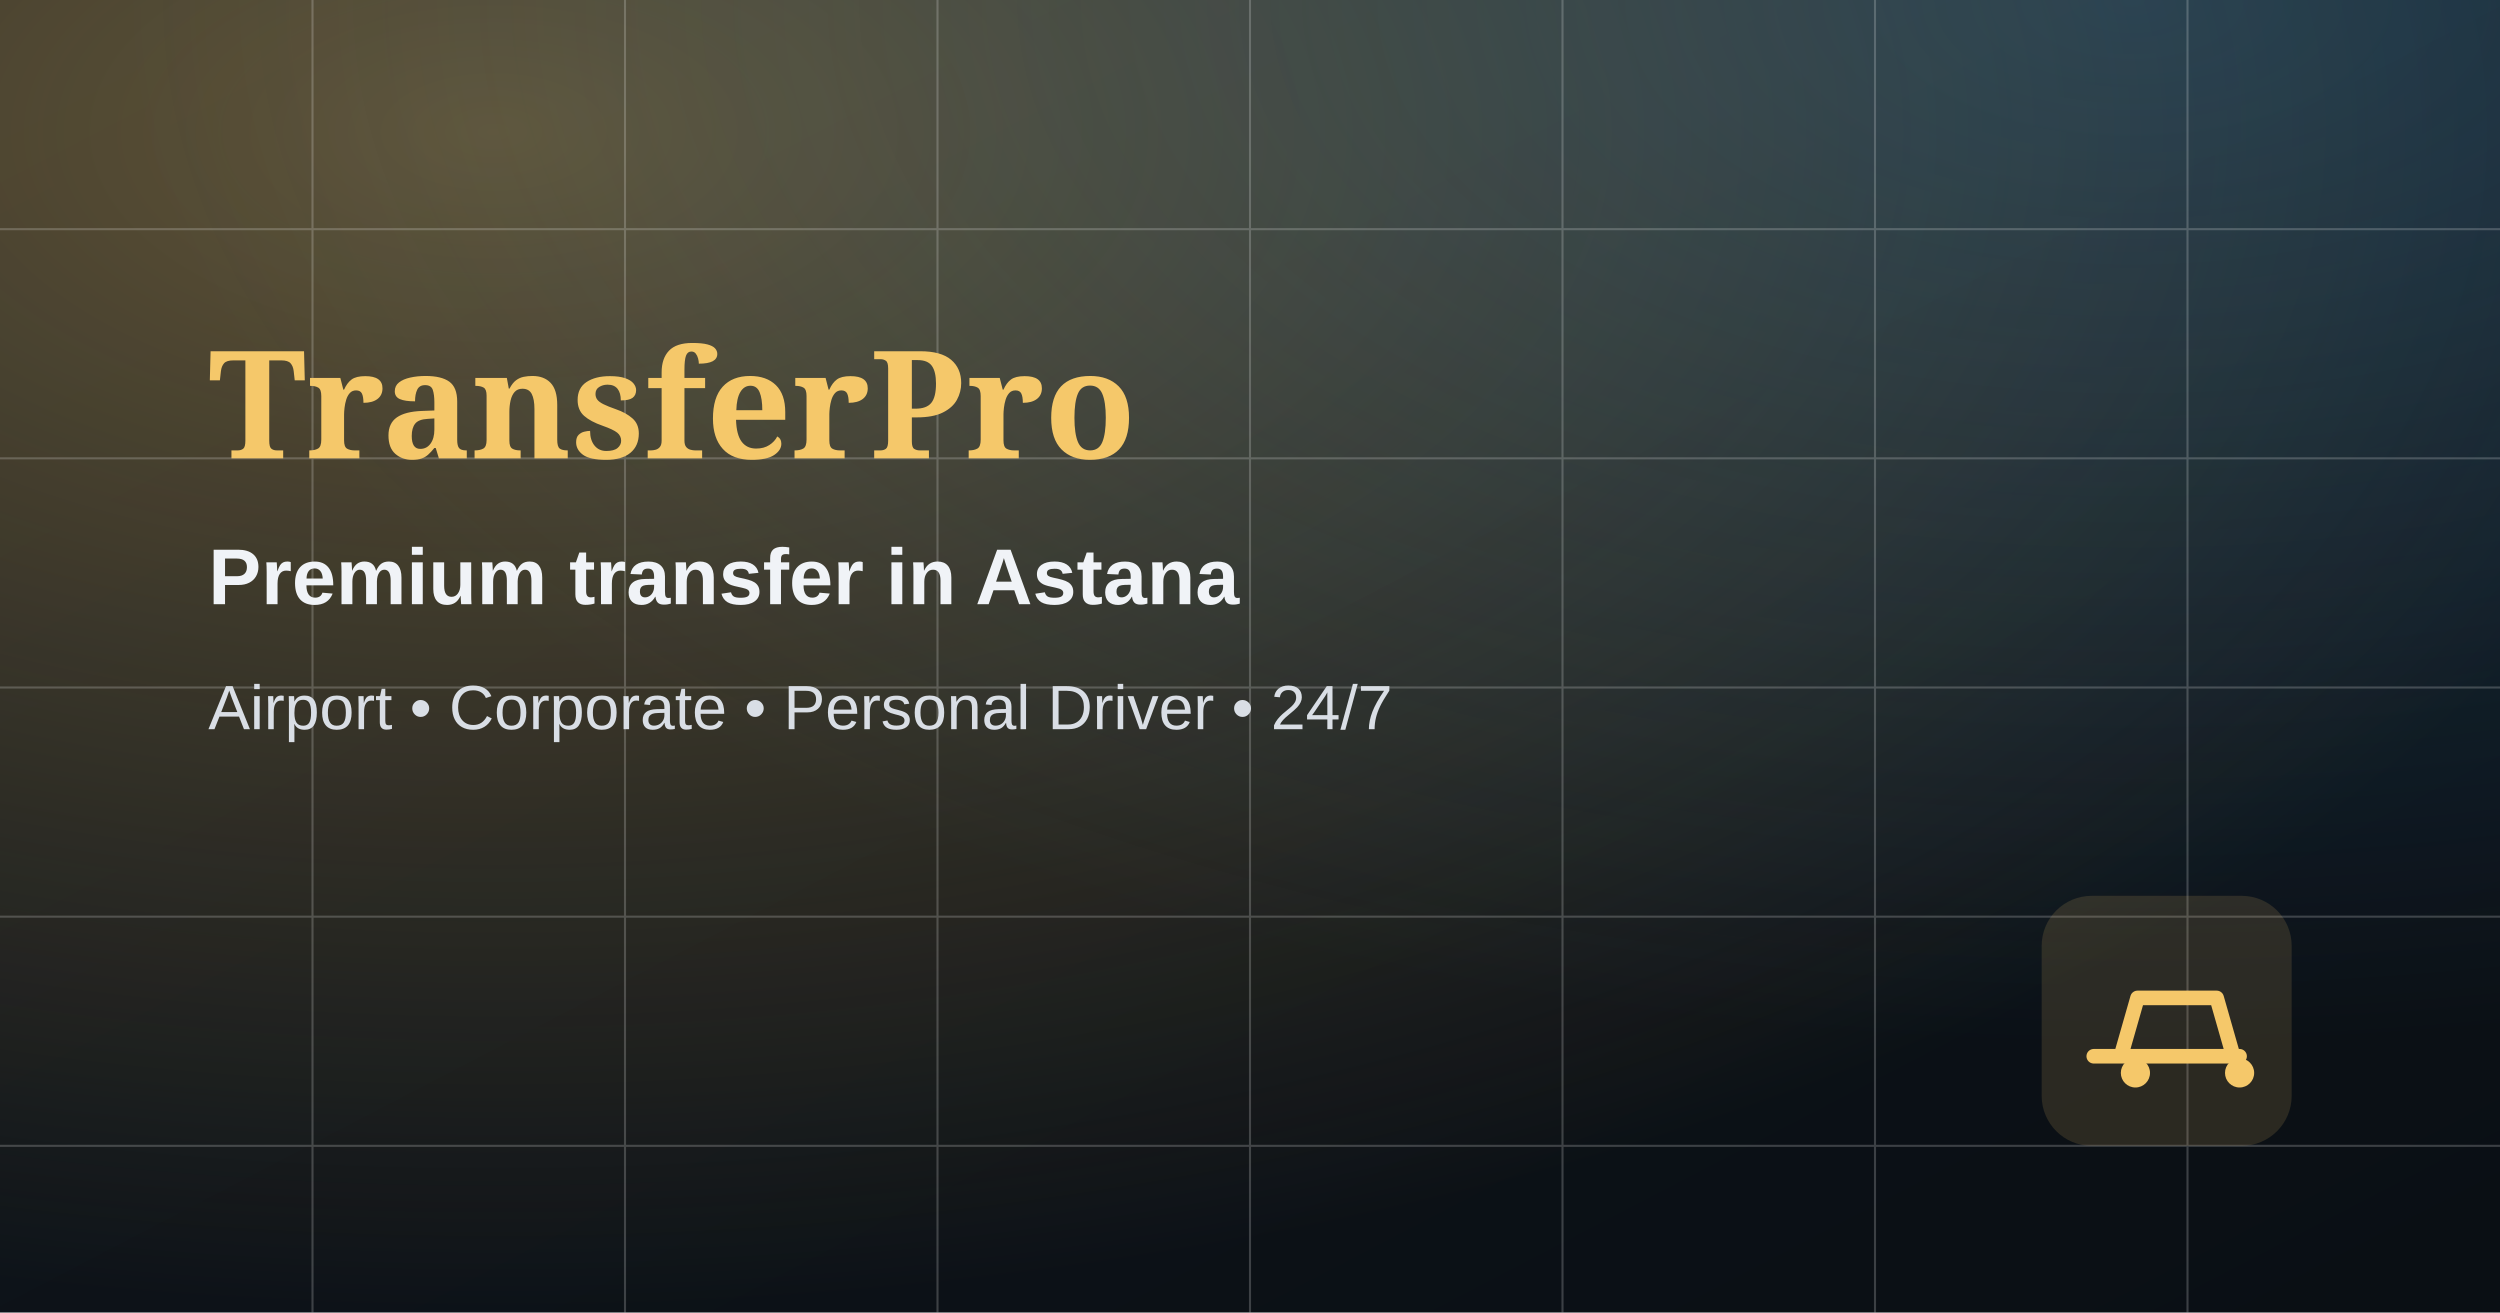
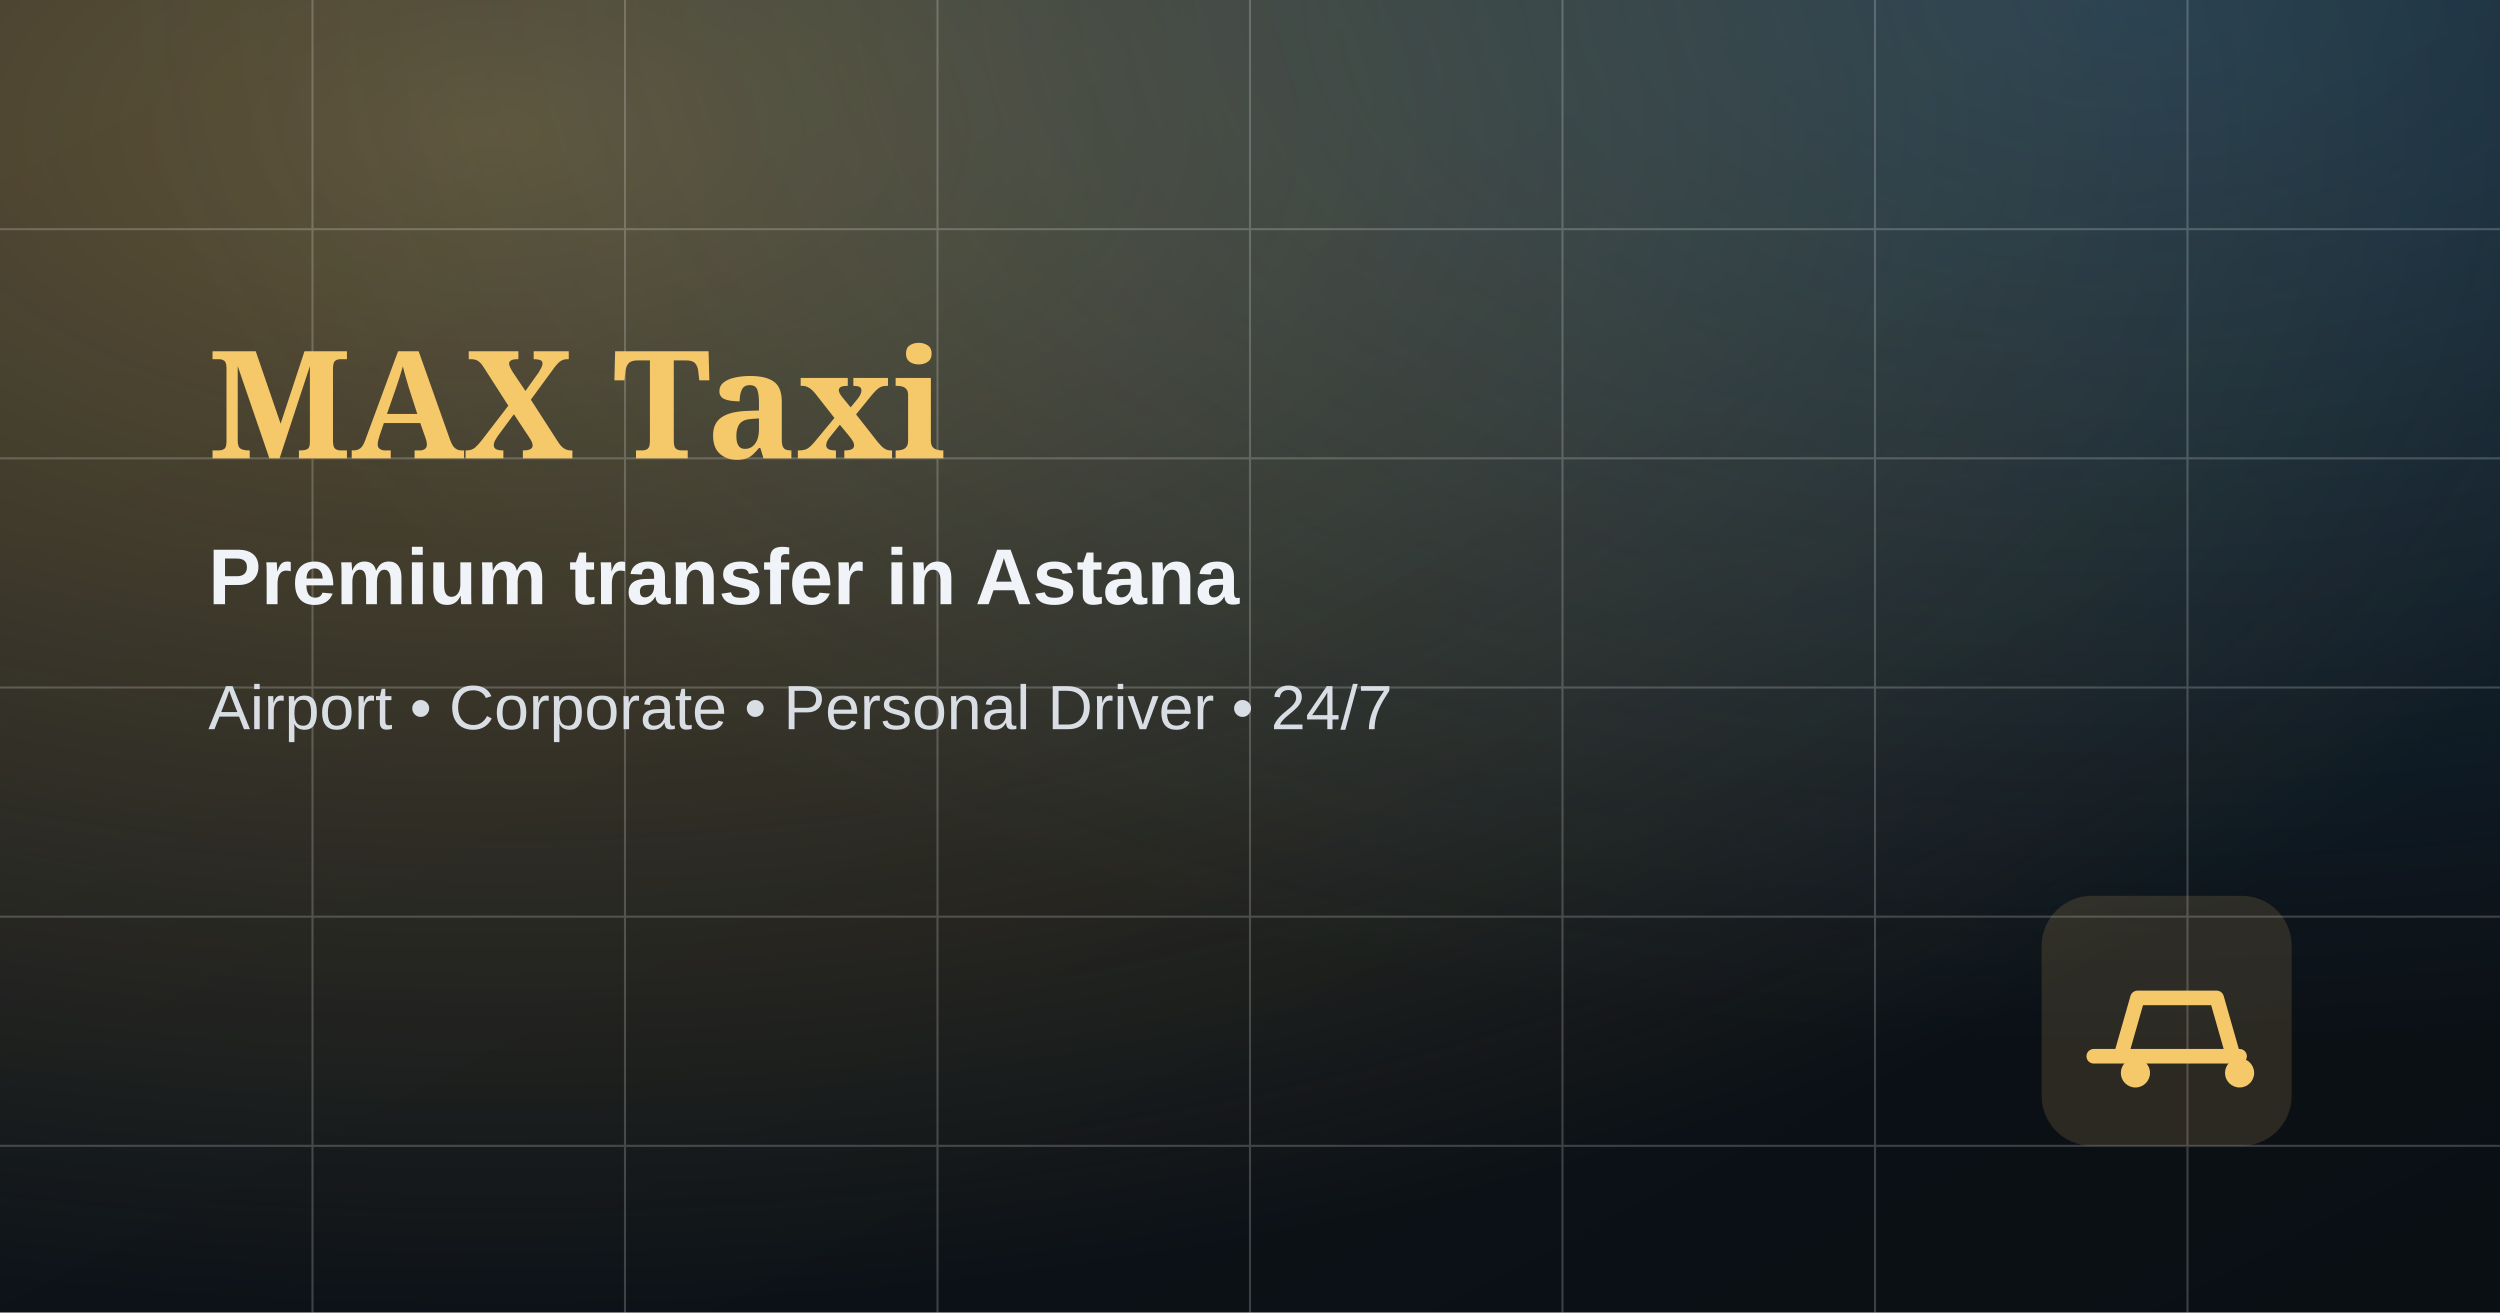
<svg xmlns="http://www.w3.org/2000/svg" width="1200" height="630" viewBox="0 0 1200 630" role="img" aria-labelledby="title desc">
  <defs>
    <linearGradient id="bg" x1="0" x2="1" y1="0" y2="1">
      <stop offset="0%" stop-color="#10161d" />
      <stop offset="100%" stop-color="#0a0f14" />
    </linearGradient>
    <radialGradient id="glowA" cx="0.2" cy="0.1" r="0.9">
      <stop offset="0%" stop-color="#f5c86a" stop-opacity="0.35" />
      <stop offset="100%" stop-color="#f5c86a" stop-opacity="0" />
    </radialGradient>
    <radialGradient id="glowB" cx="0.85" cy="0" r="0.8">
      <stop offset="0%" stop-color="#47a3e3" stop-opacity="0.25" />
      <stop offset="100%" stop-color="#47a3e3" stop-opacity="0" />
    </radialGradient>
  </defs>
  <rect width="1200" height="630" fill="url(#bg)" />
  <rect width="1200" height="630" fill="url(#glowA)" />
  <rect width="1200" height="630" fill="url(#glowB)" />
  <g opacity="0.2" stroke="#ffffff" stroke-width="1">
    <path d="M0 110h1200M0 220h1200M0 330h1200M0 440h1200M0 550h1200" />
    <path d="M150 0v630M300 0v630M450 0v630M600 0v630M750 0v630M900 0v630M1050 0v630" />
  </g>
  <g>
-     <text x="100" y="220" fill="#f5c86a" font-family="Georgia, serif" font-size="72" font-weight="700">TransferPro</text>
+     <text x="100" y="220" fill="#f5c86a" font-family="Georgia, serif" font-size="72" font-weight="700">MAX Taxi</text>
    <text x="100" y="290" fill="#f0f3f7" font-family="Arial, sans-serif" font-size="38" font-weight="600">Premium transfer in Astana</text>
    <text x="100" y="350" fill="#d9dee5" font-family="Arial, sans-serif" font-size="30">Airport • Corporate • Personal Driver • 24/7</text>
  </g>
  <g transform="translate(980 430)">
    <rect x="0" y="0" width="120" height="120" rx="24" fill="#f5c86a" opacity="0.14" />
    <path d="M25 77h70M38 77l8-28h38l8 28" stroke="#f5c86a" stroke-width="7" fill="none" stroke-linecap="round" stroke-linejoin="round" />
    <circle cx="45" cy="85" r="7" fill="#f5c86a" />
    <circle cx="95" cy="85" r="7" fill="#f5c86a" />
  </g>
</svg>
